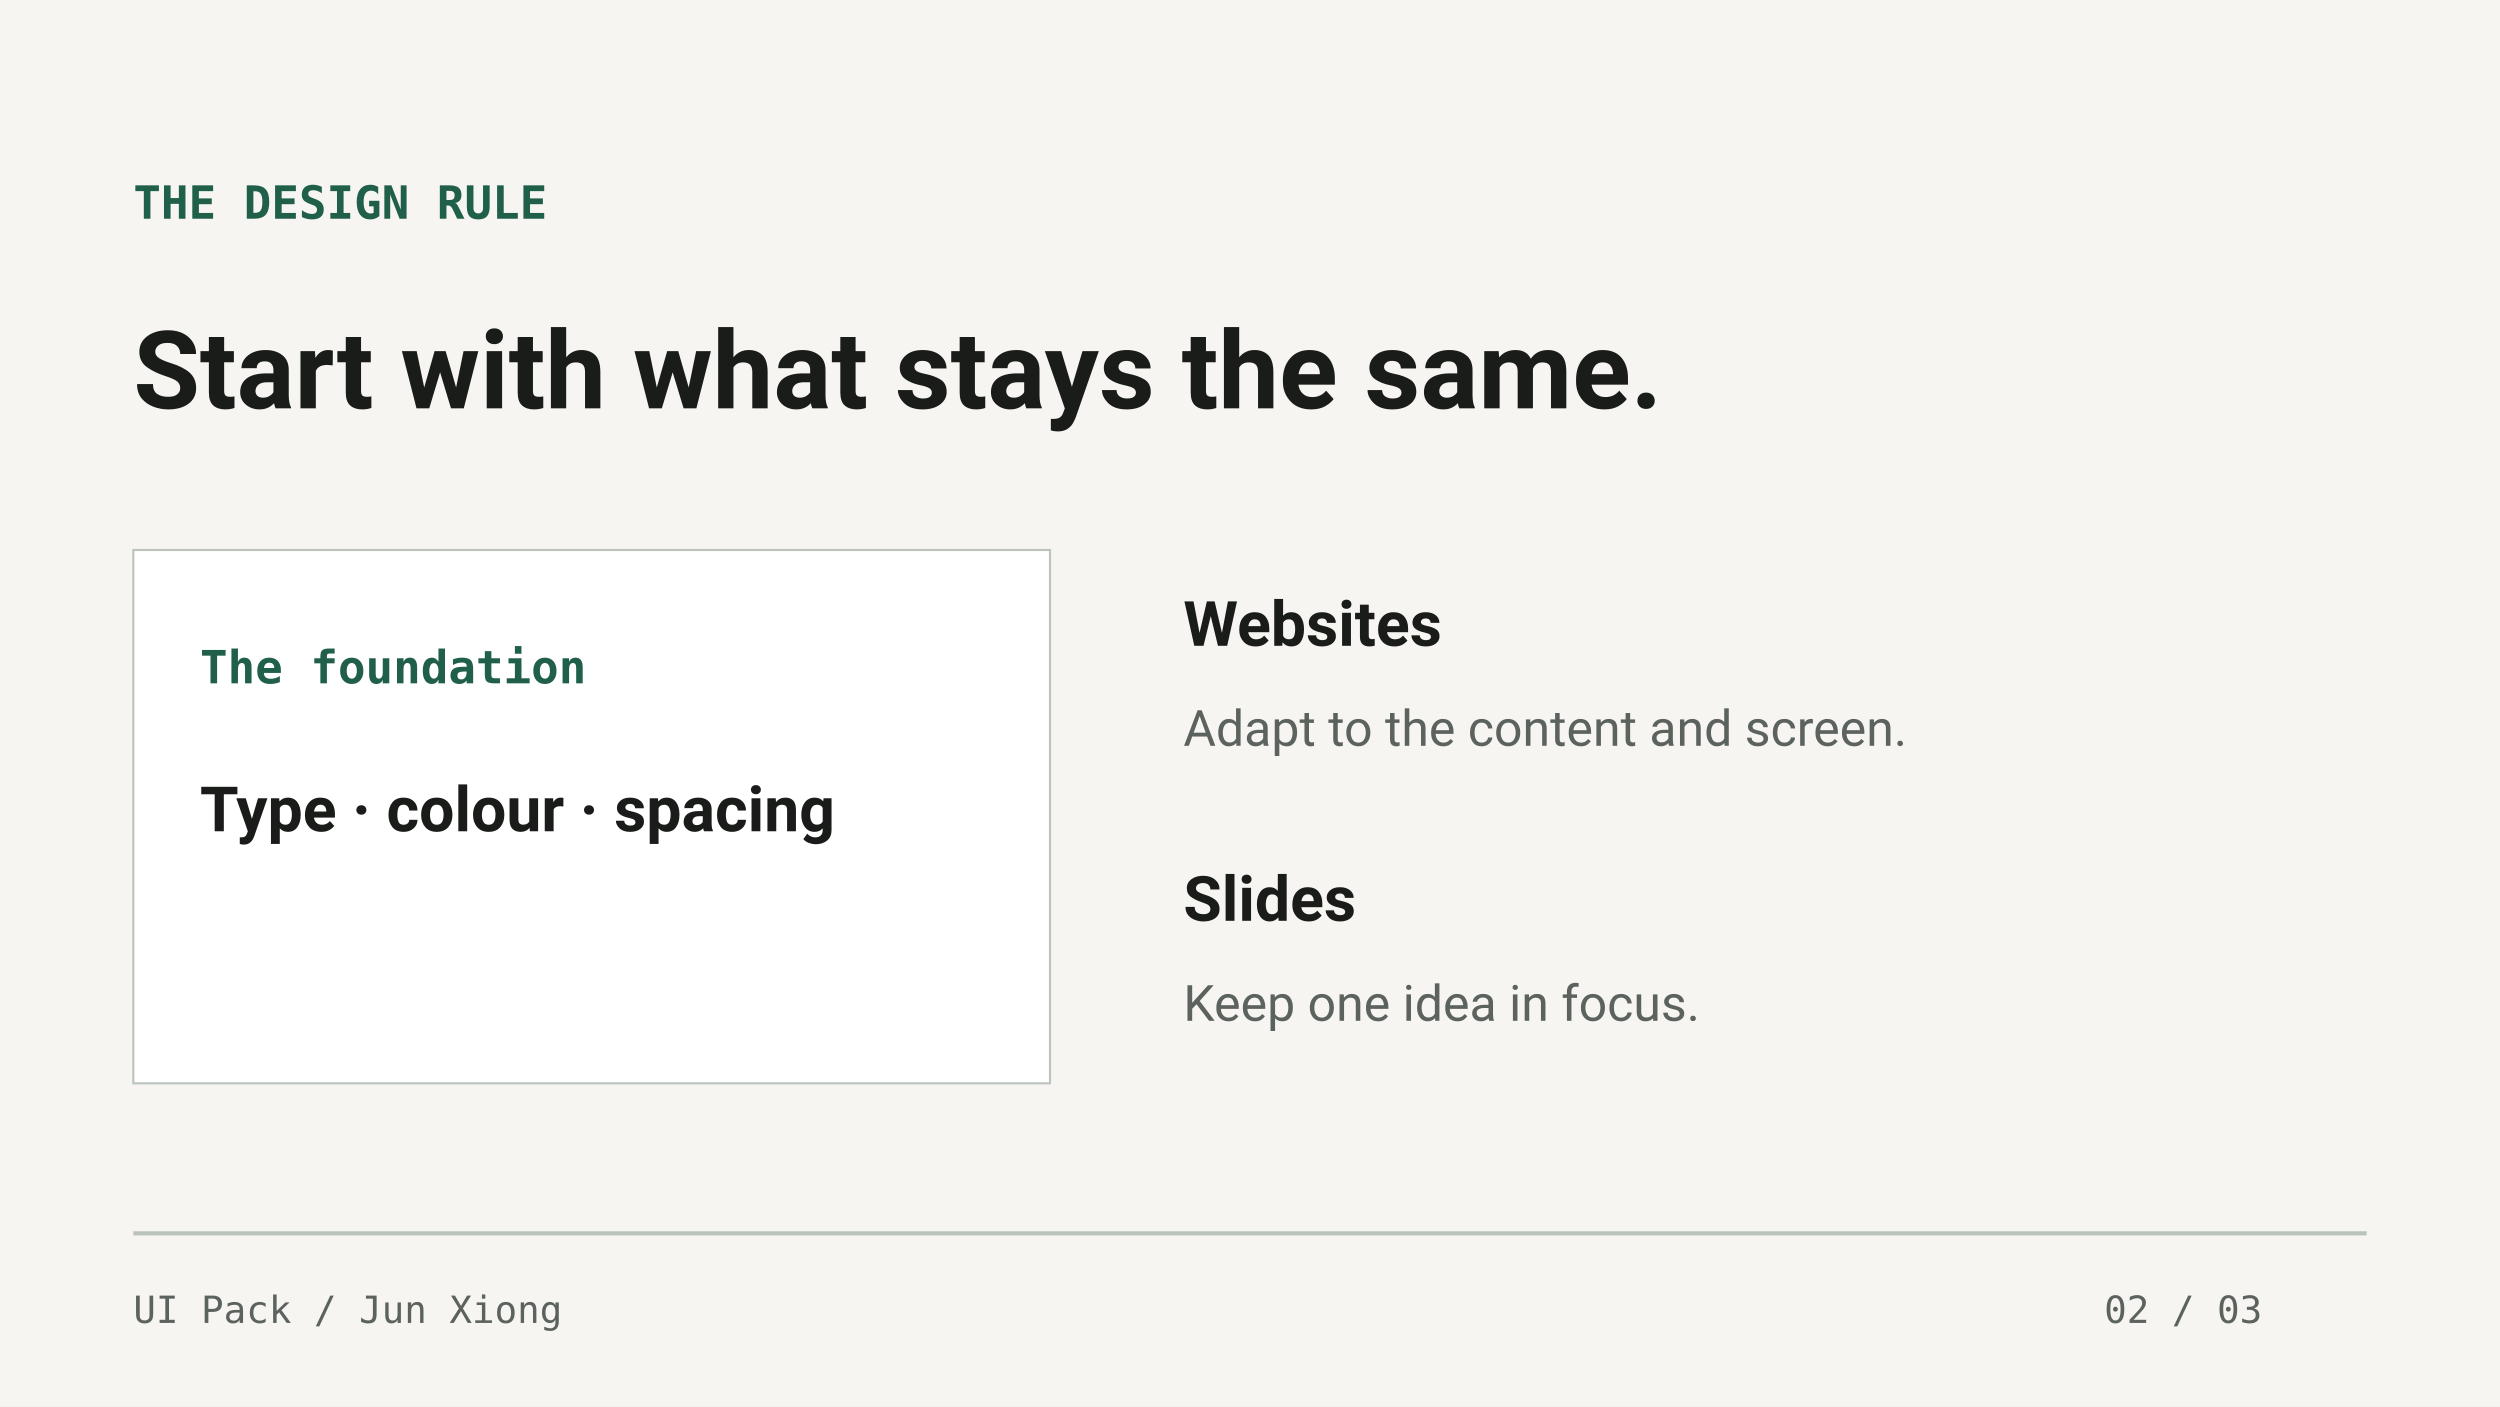
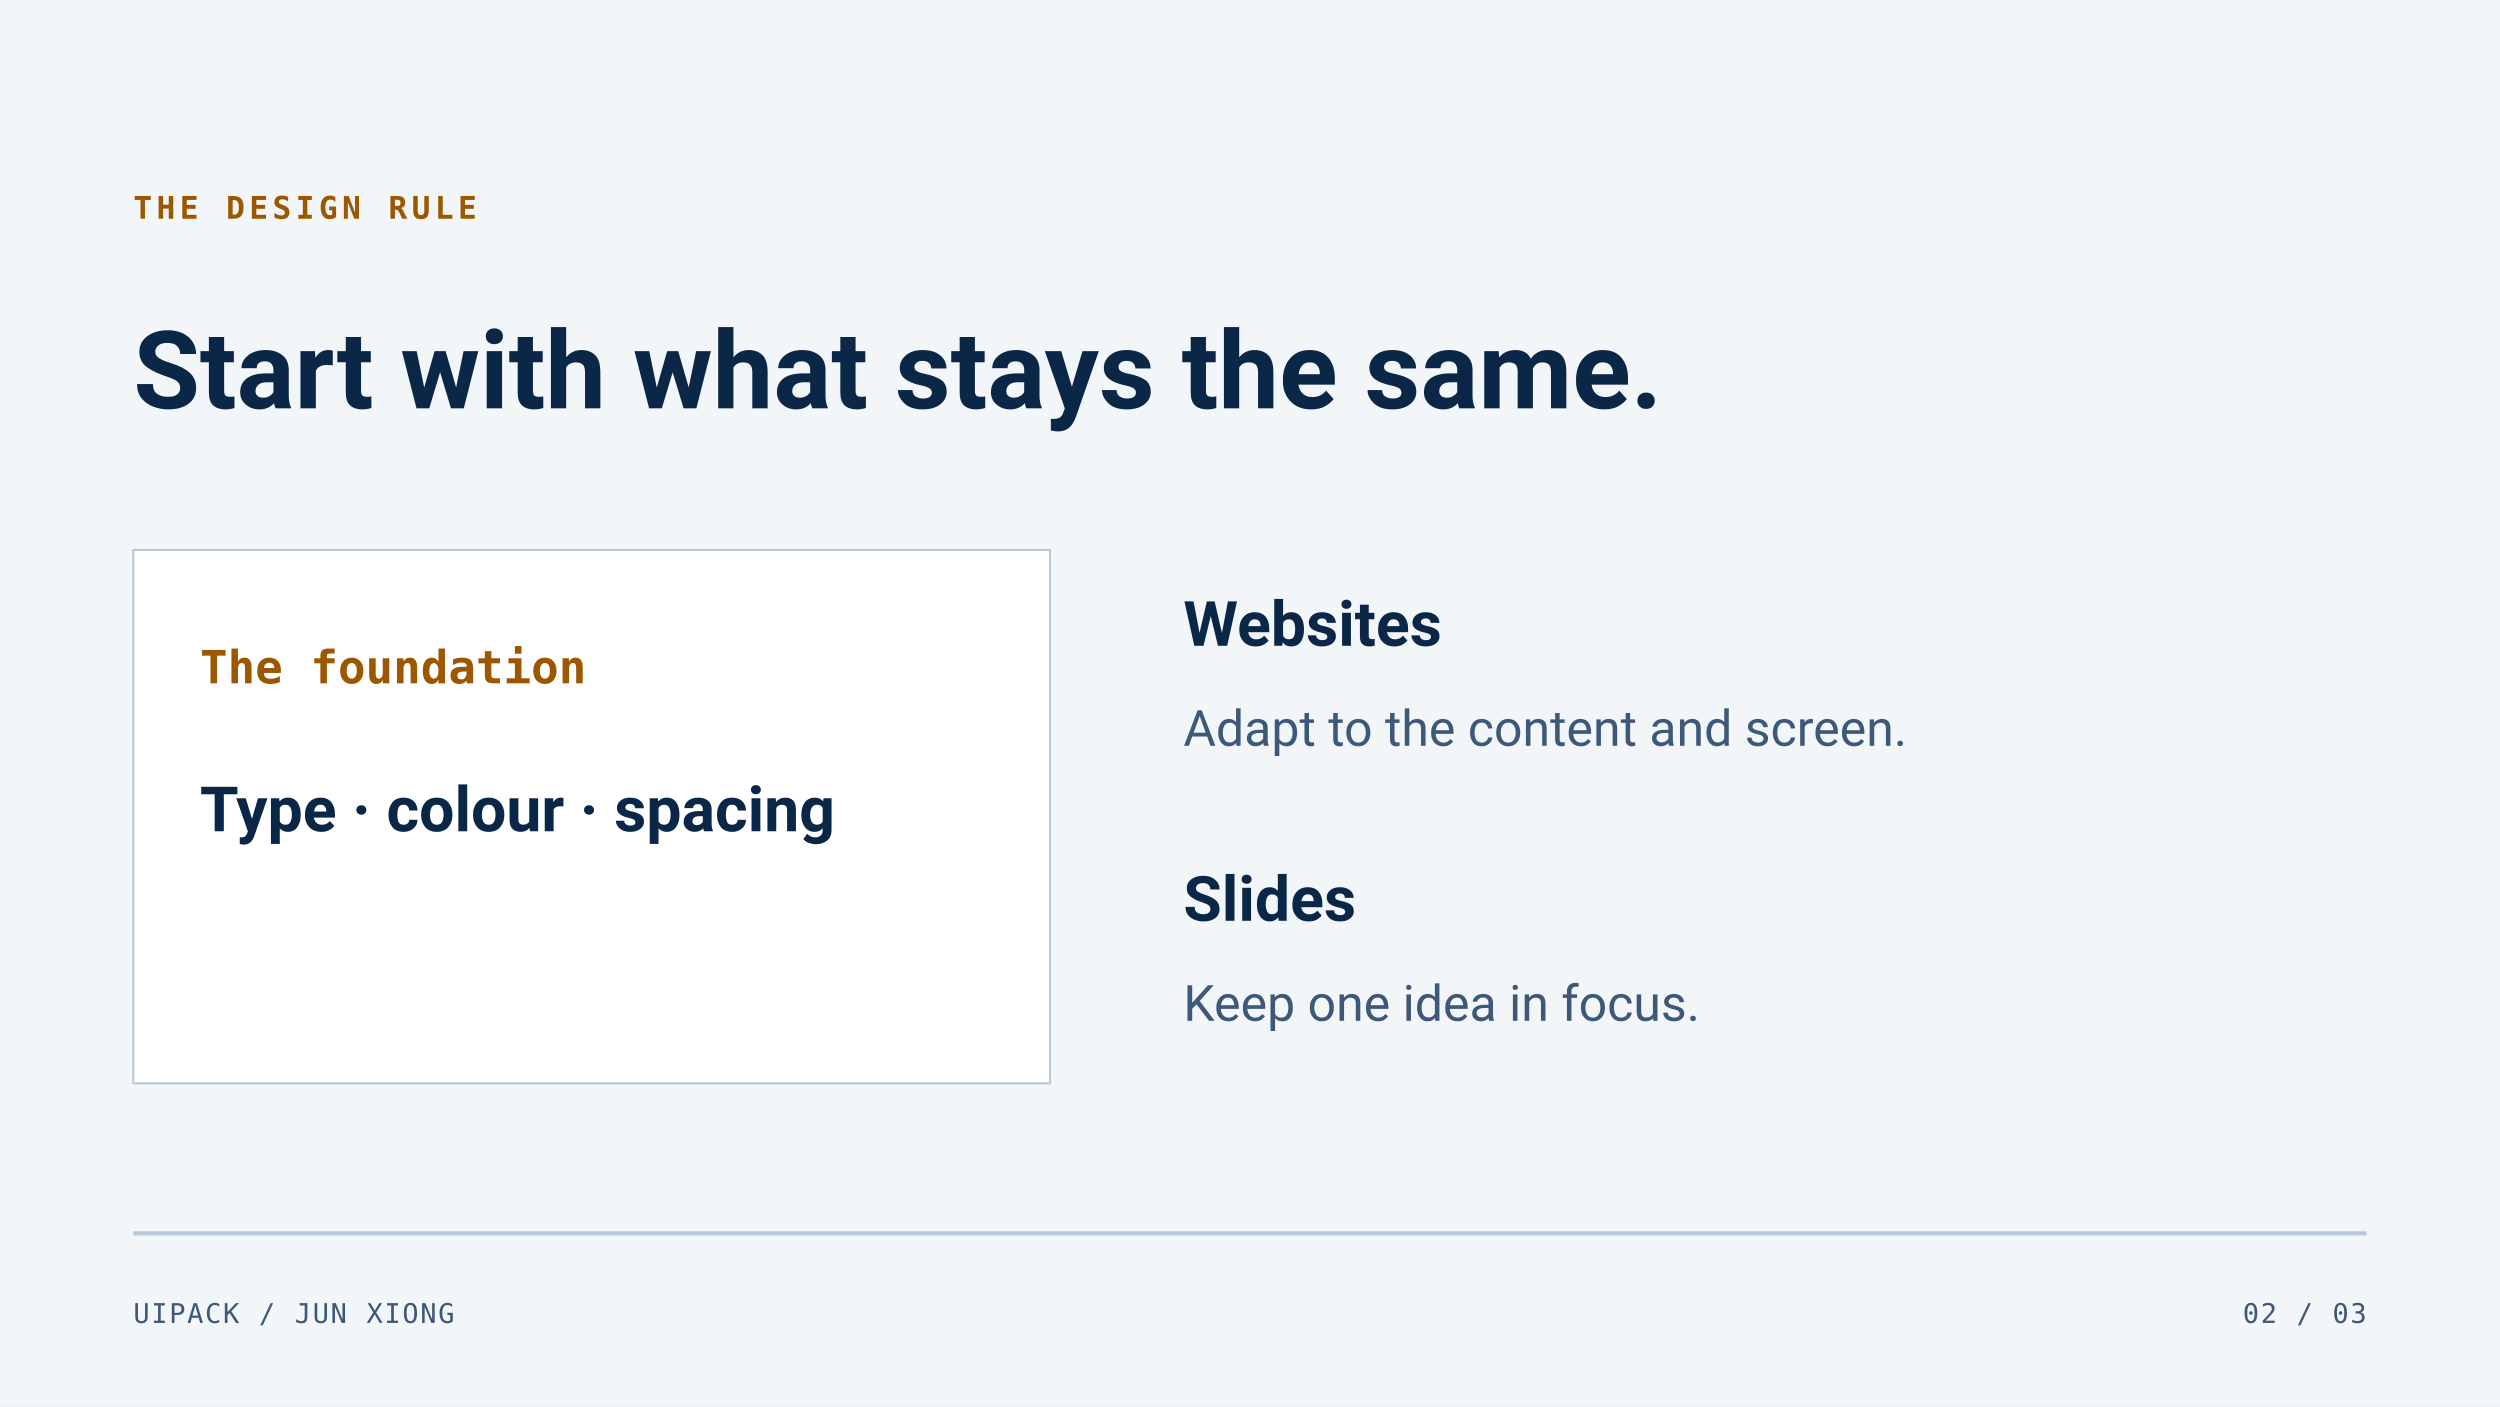
<svg xmlns="http://www.w3.org/2000/svg" width="1200" height="675" viewBox="0 0 1200 675" role="img">
-   <rect width="1200" height="675" fill="#f6f5f1" />
-   <text x="64" y="105" font-family="ui-monospace, SFMono-Regular, Menlo, Consolas, monospace" font-size="22" fill="#205f49" font-weight="700">THE DESIGN RULE</text>
-   <text x="64" y="196" font-family="system-ui, -apple-system, Segoe UI, Roboto, sans-serif" font-size="52" fill="#1a1c1a" font-weight="600">Start with what stays the same.</text>
-   <rect x="64" y="264" width="440" height="256" fill="#ffffff" stroke="#bac3bc" />
-   <text x="96" y="328" font-family="ui-monospace, SFMono-Regular, Menlo, Consolas, monospace" font-size="22" fill="#205f49" font-weight="700">The foundation</text>
-   <text x="96" y="399" font-family="system-ui, -apple-system, Segoe UI, Roboto, sans-serif" font-size="30" fill="#1a1c1a" font-weight="600">Type · colour · spacing</text>
-   <text x="568" y="310" font-family="system-ui, -apple-system, Segoe UI, Roboto, sans-serif" font-size="30" fill="#1a1c1a" font-weight="600">Websites</text>
-   <text x="568" y="358" font-family="system-ui, -apple-system, Segoe UI, Roboto, sans-serif" font-size="24" fill="#5c625e" font-weight="400">Adapt to the content and screen.</text>
-   <text x="568" y="442" font-family="system-ui, -apple-system, Segoe UI, Roboto, sans-serif" font-size="30" fill="#1a1c1a" font-weight="600">Slides</text>
-   <text x="568" y="490" font-family="system-ui, -apple-system, Segoe UI, Roboto, sans-serif" font-size="24" fill="#5c625e" font-weight="400">Keep one idea in focus.</text>
-   <path d="M64 592H1136" stroke="#bac3bc" stroke-width="2" />
-   <text x="64" y="635" font-family="ui-monospace, SFMono-Regular, Menlo, Consolas, monospace" font-size="18" fill="#5c625e" font-weight="400">UI Pack / Jun Xiong</text>
-   <text x="1010" y="635" font-family="ui-monospace, SFMono-Regular, Menlo, Consolas, monospace" font-size="18" fill="#5c625e" font-weight="400">02 / 03</text>
+   <rect width="1200" height="675" fill="#f3f6f9" />
+   <text x="64" y="105" class="uipack-slide-starter__label" font-family="'IBM Plex Mono', ui-monospace, 'SFMono-Regular', Menlo, Consolas, monospace" font-size="15" fill="#9c5700" font-weight="600" letter-spacing="0.14em">THE DESIGN RULE</text>
+   <text x="64" y="196" font-family="'IBM Plex Sans', system-ui, -apple-system, 'Segoe UI', Roboto, sans-serif" font-size="52" fill="#0b2748" font-weight="600">Start with what stays the same.</text>
+   <rect x="64" y="264" width="440" height="256" fill="#ffffff" stroke="#b9c8d9" />
+   <text x="96" y="328" class="uipack-slide-starter__label" font-family="'IBM Plex Mono', ui-monospace, 'SFMono-Regular', Menlo, Consolas, monospace" font-size="22" fill="#9c5700" font-weight="700">The foundation</text>
+   <text x="96" y="399" class="uipack-slide-starter__boxed" font-family="'IBM Plex Sans', system-ui, -apple-system, 'Segoe UI', Roboto, sans-serif" font-size="30" fill="#0b2748" font-weight="600">Type · colour · spacing</text>
+   <text x="568" y="310" class="uipack-slide-starter__boxed" font-family="'IBM Plex Sans', system-ui, -apple-system, 'Segoe UI', Roboto, sans-serif" font-size="30" fill="#0b2748" font-weight="600">Websites</text>
+   <text x="568" y="358" class="uipack-slide-starter__fine" font-family="'IBM Plex Sans', system-ui, -apple-system, 'Segoe UI', Roboto, sans-serif" font-size="24" fill="#3d5878" font-weight="400">Adapt to the content and screen.</text>
+   <text x="568" y="442" class="uipack-slide-starter__boxed" font-family="'IBM Plex Sans', system-ui, -apple-system, 'Segoe UI', Roboto, sans-serif" font-size="30" fill="#0b2748" font-weight="600">Slides</text>
+   <text x="568" y="490" class="uipack-slide-starter__fine" font-family="'IBM Plex Sans', system-ui, -apple-system, 'Segoe UI', Roboto, sans-serif" font-size="24" fill="#3d5878" font-weight="400">Keep one idea in focus.</text>
+   <path d="M64 592H1136" stroke="#b9c8d9" stroke-width="2" />
+   <text x="64" y="635" class="uipack-slide-starter__label" font-family="'IBM Plex Mono', ui-monospace, 'SFMono-Regular', Menlo, Consolas, monospace" font-size="13" fill="#3d5878" font-weight="500" letter-spacing="0.06em">UIPACK / JUN XIONG</text>
+   <text x="1136" y="635" text-anchor="end" class="uipack-slide-starter__label" font-family="'IBM Plex Mono', ui-monospace, 'SFMono-Regular', Menlo, Consolas, monospace" font-size="13" fill="#3d5878" font-weight="500" letter-spacing="0.06em">02 / 03</text>
</svg>
